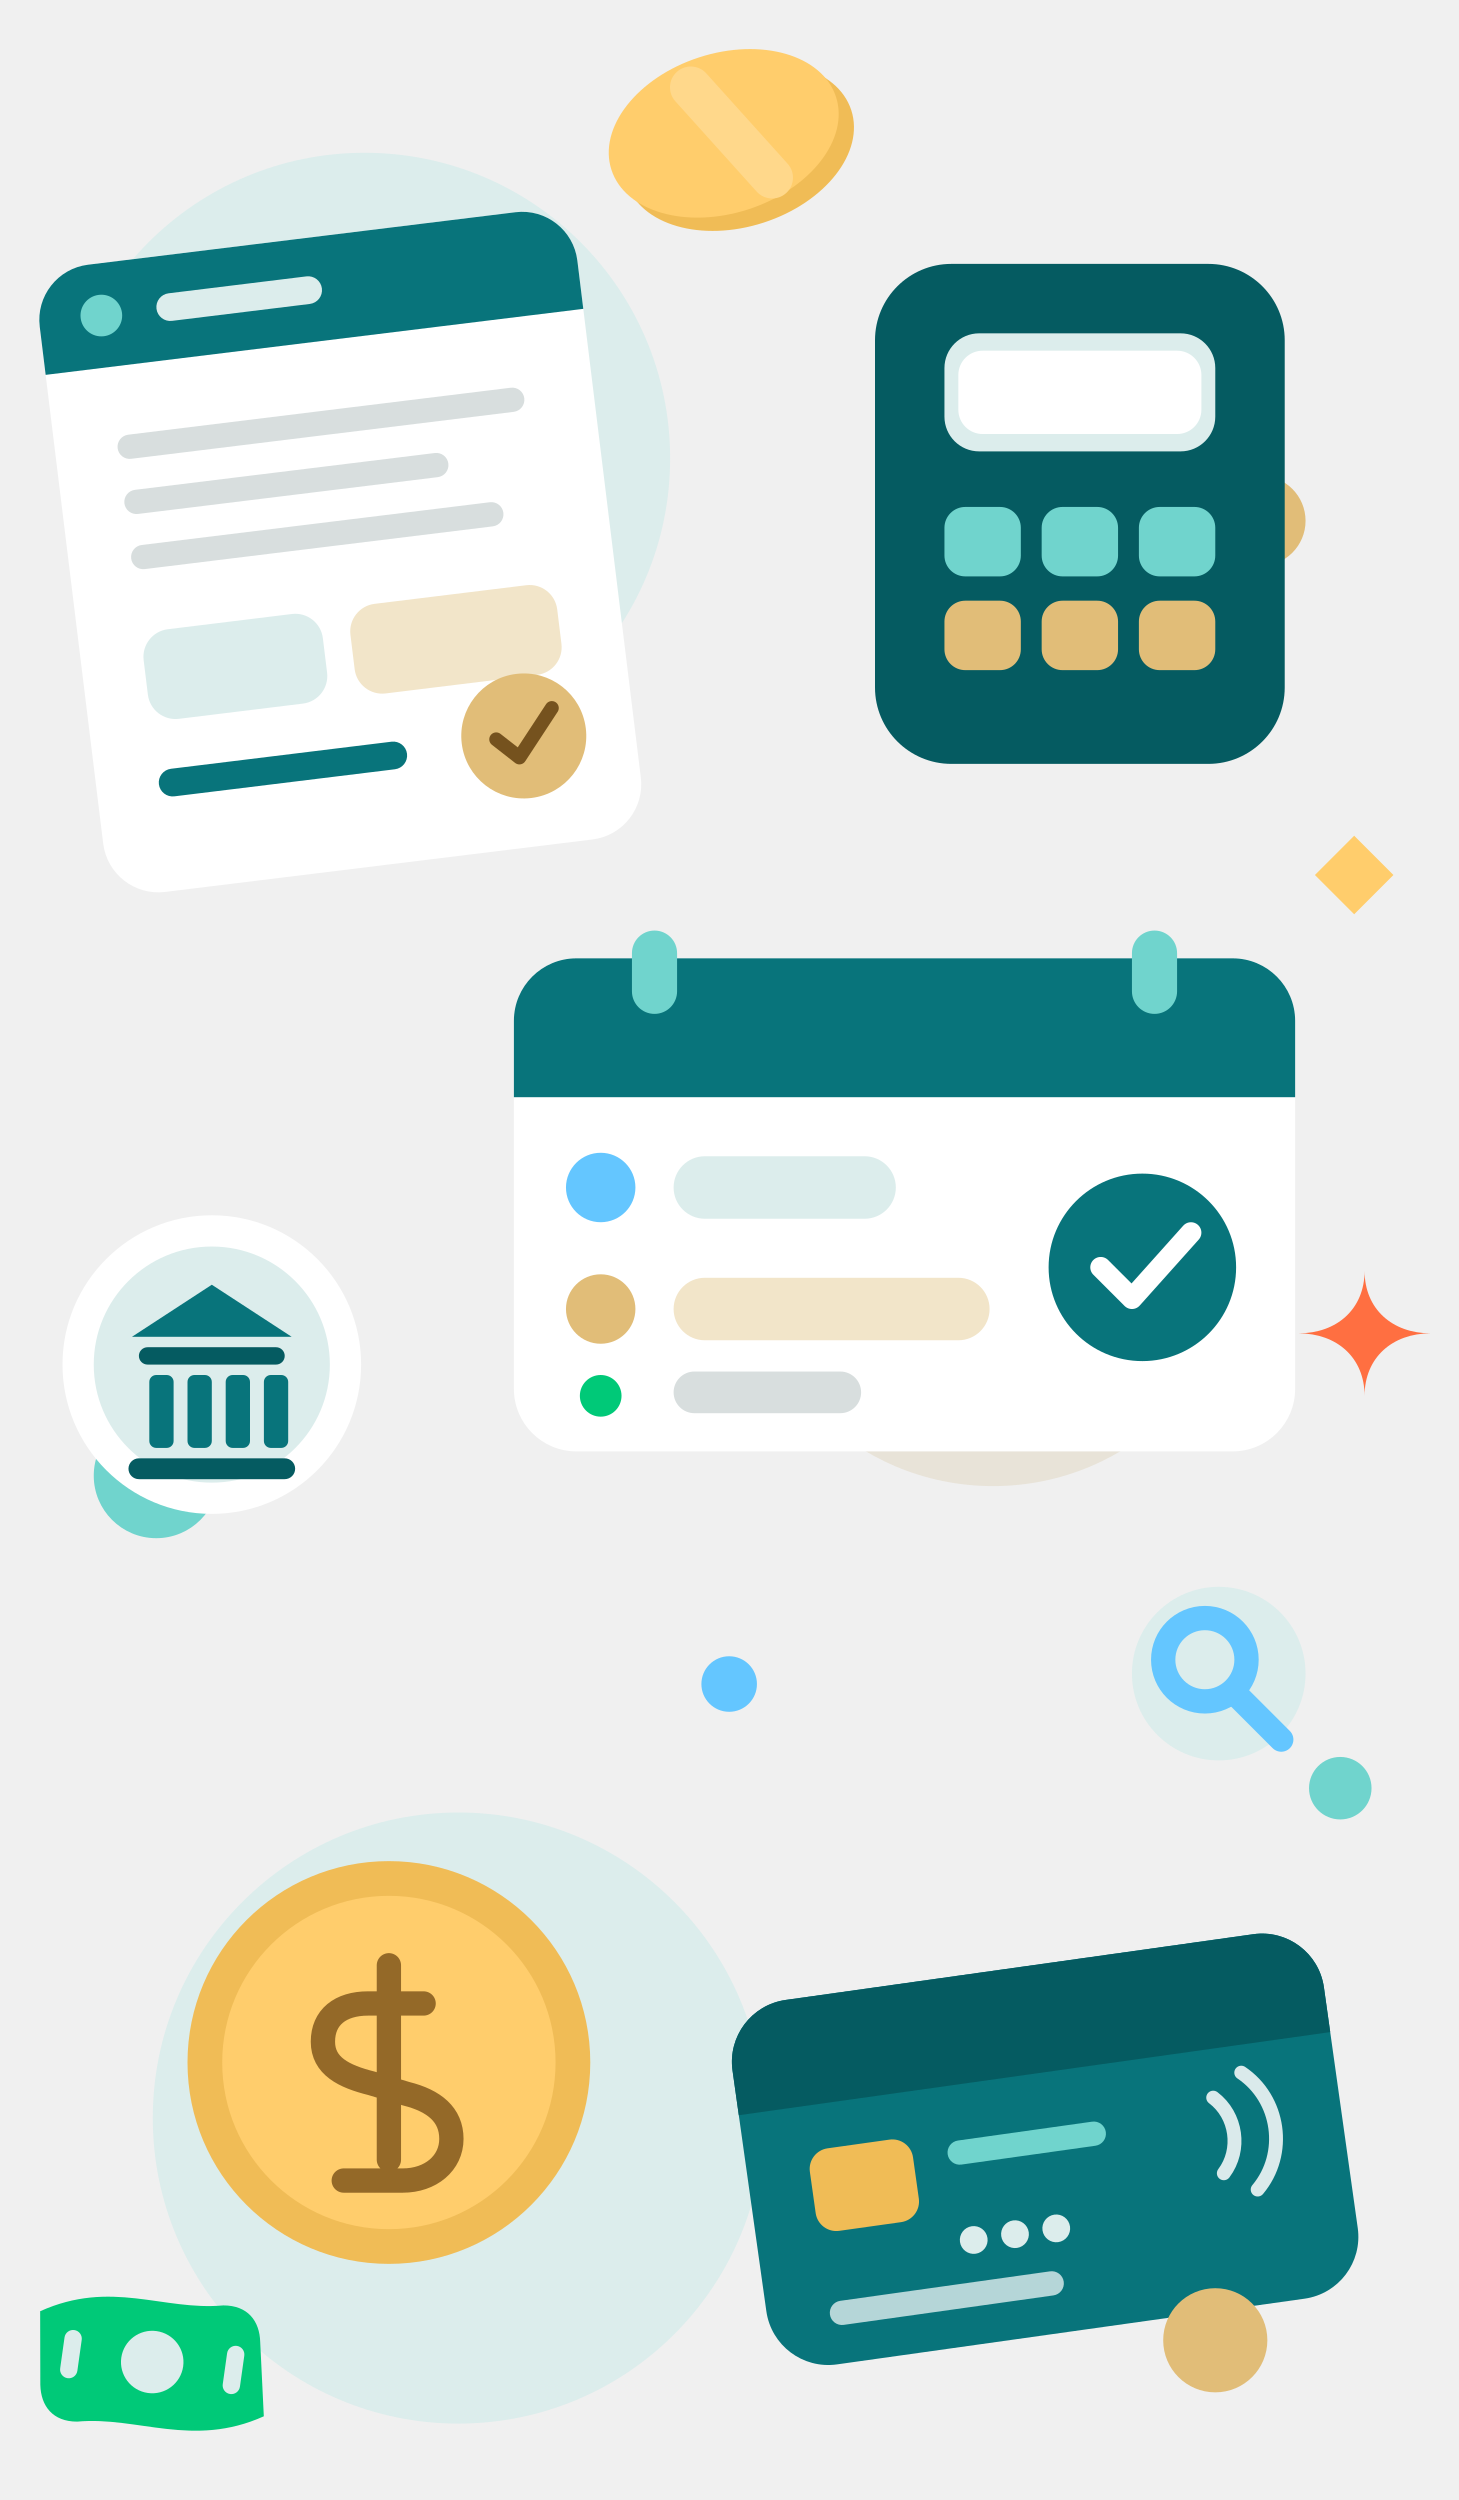
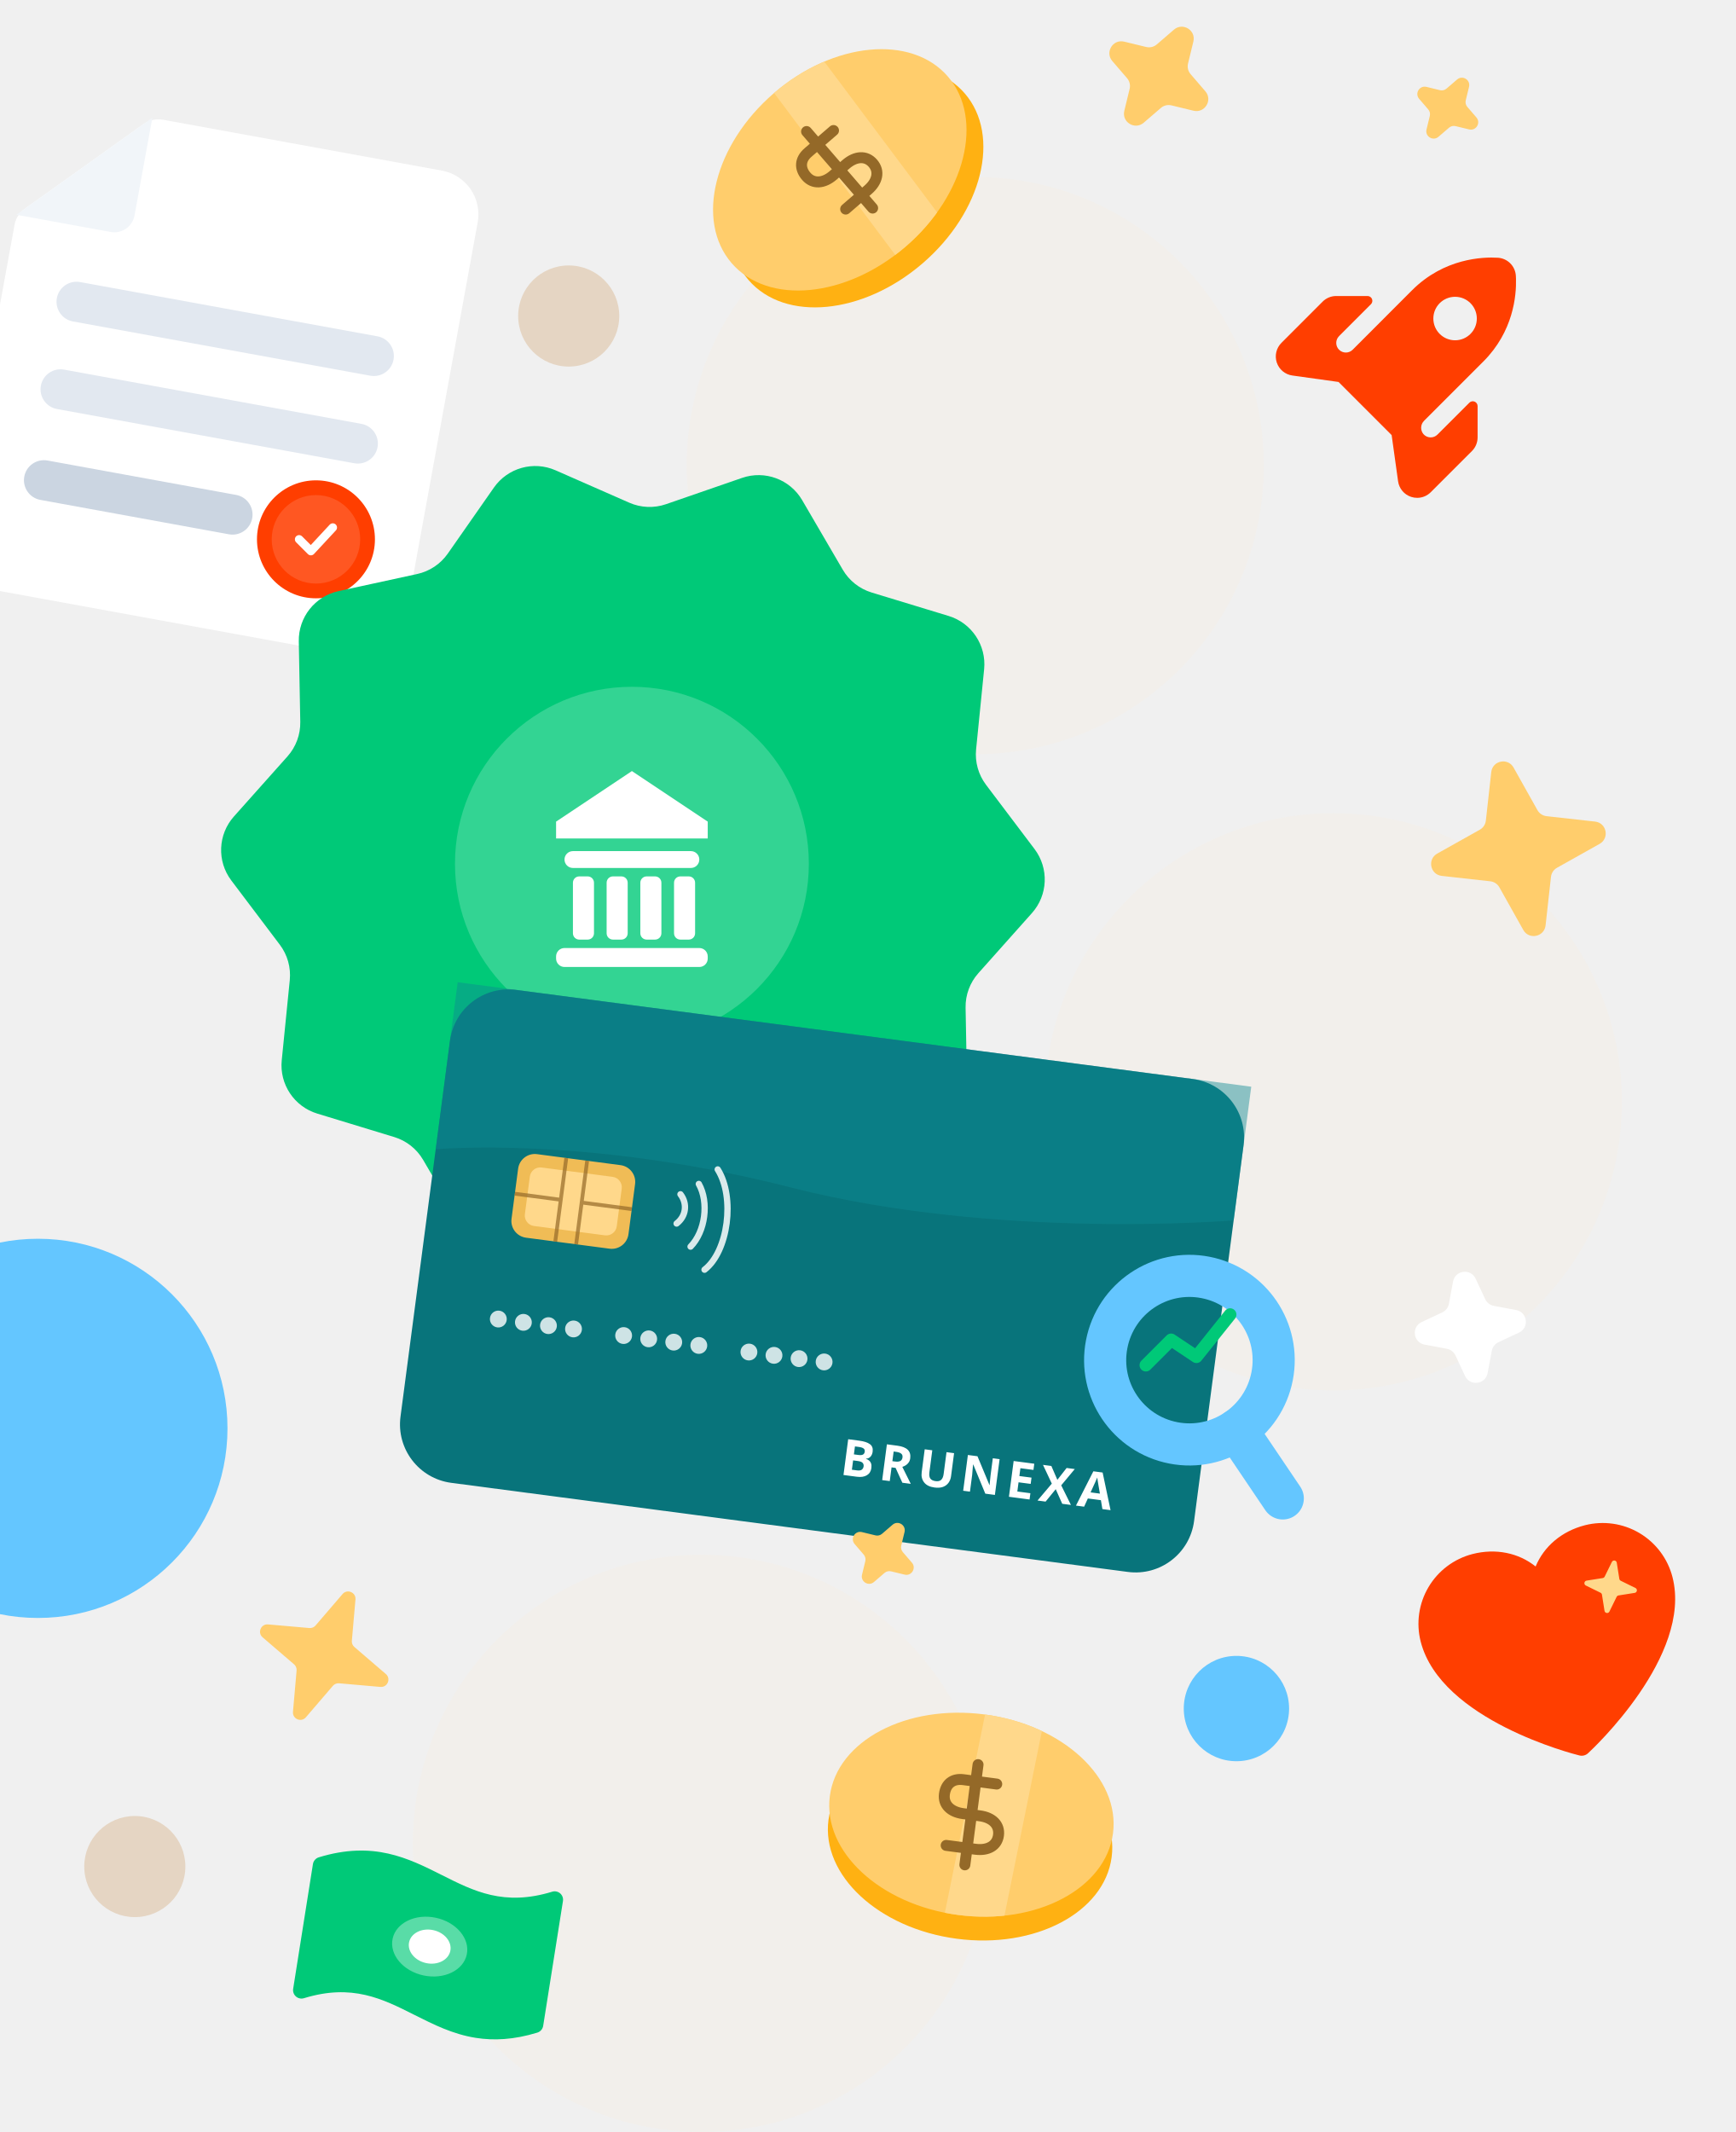
- <svg xmlns="http://www.w3.org/2000/svg" width="420" height="720" viewBox="0 0 420 720" fill="none">
-   <circle cx="105" cy="132" r="88" fill="#DCEDEC" />
-   <circle cx="286" cy="356" r="72" fill="#E8E3D8" />
-   <circle cx="132" cy="610" r="88" fill="#DCEDEC" />
-   <circle cx="45" cy="425" r="18" fill="#70D4CD" />
-   <circle cx="363" cy="150" r="13" fill="#E1BD78" />
-   <g transform="translate(20 68) rotate(-7 78 91)">
-     <rect width="156" height="182" rx="16" fill="#FFFFFF" />
-     <path d="M0 16C0 7.163 7.163 0 16 0H140C148.837 0 156 7.163 156 16V30H0V16Z" fill="#08747B" />
-     <circle cx="18" cy="15" r="6" fill="#70D4CD" />
-     <rect x="34" y="11" width="48" height="8" rx="4" fill="#DCEDEC" />
-     <rect x="18" y="50" width="118" height="7" rx="3.5" fill="#D8DEDE" />
-     <rect x="18" y="66" width="94" height="7" rx="3.5" fill="#D8DEDE" />
-     <rect x="18" y="82" width="108" height="7" rx="3.5" fill="#D8DEDE" />
-     <rect x="18" y="107" width="52" height="26" rx="8" fill="#DCEDEC" />
-     <rect x="78" y="107" width="60" height="26" rx="8" fill="#F2E5C9" />
-     <rect x="18" y="147" width="72" height="8" rx="4" fill="#08747B" />
-     <circle cx="124" cy="150" r="18" fill="#E1BD78" />
-     <path d="M116 150L122 156L133 143" fill="none" stroke="#75521E" stroke-width="4" stroke-linecap="round" stroke-linejoin="round" />
+ <svg xmlns="http://www.w3.org/2000/svg" width="412" height="506" viewBox="0 0 412 506" fill="none">
+   <circle cx="166.5" cy="437.5" r="68.5" fill="#F2EFEB" />
+   <circle cx="316.5" cy="261.5" r="68.5" fill="#F2EFEB" />
+   <circle cx="231.5" cy="110.5" r="68.5" fill="#F2EFEB" />
+   <circle cx="9" cy="339" r="45" fill="#64C6FF" />
+   <circle cx="293.5" cy="405.5" r="12.5" fill="#64C6FF" />
+   <circle cx="32" cy="443" r="12" fill="#E5D5C3" />
+   <circle cx="135" cy="75" r="12" fill="#E5D5C3" />
+   <path d="M96.189 147.087L113.392 52.779C114.439 47.041 110.636 41.541 104.898 40.494L68.533 33.861L38.762 28.43C37.102 28.127 35.389 28.509 34.015 29.489L5.873 49.557C4.6 50.464 3.731 51.832 3.451 53.37L-2.089 83.74L-10.108 127.697C-11.155 133.435 -7.351 138.936 -1.613 139.982L83.903 155.582C89.642 156.629 95.142 152.826 96.189 147.087Z" fill="#FFFFFF" />
+   <path d="M36.164 27.956L3.888 50.972L26.267 55.054C28.915 55.537 31.453 53.782 31.936 51.133L36.164 27.956Z" fill="#F1F5F9" />
+   <rect x="14.347" y="66.093" width="81.241" height="9.5" rx="4.75" transform="rotate(10.3381 14.3465 66.0929)" fill="#E2E8F0" />
+   <rect x="10.553" y="86.874" width="81.241" height="9.5" rx="4.75" transform="rotate(10.3381 10.5535 86.8741)" fill="#E2E8F0" />
+   <rect x="6.616" y="108.444" width="55" height="9.5" rx="4.75" transform="rotate(10.3381 6.616 108.444)" fill="#CBD5E1" />
+   <circle cx="75" cy="128" r="14" fill="#FF3E00" />
+   <circle cx="75" cy="128" r="10.5" fill="#FF5722" />
+   <path d="M71 128L73.8 130.8L79 125.2" stroke="#FFFFFF" stroke-width="2" stroke-linecap="round" stroke-linejoin="round" />
+   <ellipse cx="203.346" cy="44.313" rx="33.898" ry="24" transform="rotate(-40.7656 203.346 44.3128)" fill="#FFB112" />
+   <ellipse cx="199.346" cy="40.313" rx="33.898" ry="24" transform="rotate(-40.7656 199.346 40.3128)" fill="#FFCD6C" />
+   <mask id="coin_mask_top" style="mask-type:alpha" maskUnits="userSpaceOnUse" x="169" y="11" width="61" height="58">
+     <ellipse cx="199.346" cy="40.312" rx="33.898" ry="24" transform="rotate(-40.7656 199.346 40.3118)" fill="#FFCD6C" />
+   </mask>
+   <g mask="url(#coin_mask_top)">
+     <rect x="181.001" y="18.394" width="14" height="55" transform="rotate(-36.8114 181.001 18.3942)" fill="#FFD88B" />
  </g>
-   <g transform="translate(252 76)">
-     <rect width="118" height="144" rx="22" fill="#055B61" />
-     <rect x="20" y="20" width="78" height="34" rx="10" fill="#DCEDEC" />
-     <rect x="24" y="25" width="70" height="24" rx="7" fill="#FFFFFF" />
-     <g fill="#70D4CD">
-       <rect x="20" y="70" width="22" height="20" rx="6" />
-       <rect x="48" y="70" width="22" height="20" rx="6" />
-       <rect x="76" y="70" width="22" height="20" rx="6" />
+   <g transform="translate(199.3, 40.3) rotate(-40.8)">
+     <path d="M0 -12V12M5 -8H-3C-5.5 -8 -7 -6.5 -7 -4C-7 -1.5 -5 0 -2 0H2C5 0 7 1.5 7 4C7 6.5 5 8 2 8H-5" stroke="#946928" stroke-width="2.6" stroke-linecap="round" stroke-linejoin="round" fill="none" />
+   </g>
+   <path d="M176.16 113.42C181.563 111.554 187.531 113.765 190.413 118.701L200.048 135.205C201.569 137.809 204.016 139.744 206.901 140.623L225.182 146.19C230.65 147.855 234.179 153.152 233.609 158.84L231.703 177.855C231.402 180.855 232.245 183.859 234.063 186.266L245.58 201.515C249.025 206.077 248.766 212.436 244.962 216.702L232.244 230.966C230.236 233.217 229.152 236.142 229.208 239.157L229.563 258.264C229.669 263.979 225.721 268.972 220.136 270.187L201.463 274.251C198.516 274.892 195.92 276.622 194.192 279.094L183.248 294.76C179.975 299.446 173.847 301.165 168.614 298.865L151.118 291.177C148.357 289.964 145.24 289.837 142.39 290.822L124.327 297.063C118.925 298.93 112.957 296.719 110.075 291.782L100.44 275.279C98.919 272.674 96.472 270.74 93.587 269.861L75.306 264.294C69.838 262.628 66.309 257.331 66.879 251.644L68.785 232.629C69.085 229.628 68.243 226.624 66.425 224.218L54.908 208.968C51.463 204.407 51.722 198.047 55.526 193.781L68.244 179.518C70.251 177.267 71.335 174.342 71.279 171.326L70.925 152.219C70.819 146.505 74.767 141.512 80.352 140.296L99.025 136.233C101.972 135.591 104.568 133.862 106.295 131.389L117.24 115.723C120.513 111.038 126.641 109.319 131.874 111.618L149.369 119.306C152.13 120.52 155.248 120.647 158.098 119.662L176.16 113.42Z" fill="#00C978" />
+   <g transform="translate(150, 205)">
+     <circle cx="0" cy="0" r="42" fill="#FFFFFF" opacity="0.2" />
+     <path d="M-18 -10L0 -22L18 -10V-6H-18V-10Z" fill="#FFFFFF" />
+     <rect x="-16" y="-3" width="32" height="4" rx="2" fill="#FFFFFF" />
+     <rect x="-14" y="3" width="5" height="15" rx="1.5" fill="#FFFFFF" />
+     <rect x="-6" y="3" width="5" height="15" rx="1.5" fill="#FFFFFF" />
+     <rect x="2" y="3" width="5" height="15" rx="1.5" fill="#FFFFFF" />
+     <rect x="10" y="3" width="5" height="15" rx="1.5" fill="#FFFFFF" />
+     <rect x="-18" y="20" width="36" height="4.5" rx="2" fill="#FFFFFF" />
+   </g>
+   <g>
+     <path d="M335.191 68.889C342.797 61.284 351.965 60.956 355.552 61.169C356.664 61.237 357.713 61.71 358.501 62.498C359.289 63.285 359.761 64.335 359.829 65.447L359.861 66.178C359.974 70.171 359.239 78.675 352.105 85.807L338.055 99.857C337.634 100.267 337.382 100.82 337.351 101.406C337.319 101.992 337.51 102.569 337.884 103.022C338.089 103.259 338.34 103.452 338.623 103.587C338.906 103.723 339.214 103.798 339.527 103.809C339.841 103.82 340.153 103.768 340.444 103.653C340.736 103.538 341.001 103.364 341.223 103.142L348.799 95.568C348.958 95.408 349.162 95.3 349.383 95.255C349.604 95.211 349.834 95.234 350.042 95.32C350.25 95.406 350.428 95.553 350.554 95.74C350.679 95.927 350.747 96.147 350.747 96.373V103.803C350.749 104.404 350.631 105 350.402 105.555C350.173 106.111 349.837 106.616 349.412 107.041L339.626 116.821C339.204 117.245 338.701 117.581 338.148 117.81C337.595 118.039 337.002 118.157 336.403 118.156C335.909 118.156 335.418 118.075 334.949 117.919C334.144 117.652 333.43 117.166 332.887 116.515C332.344 115.864 331.993 115.075 331.875 114.235L330.344 103.259L317.737 90.652L306.768 89.121C305.928 89.002 305.138 88.652 304.486 88.109C303.835 87.566 303.347 86.853 303.078 86.048C302.81 85.244 302.771 84.38 302.966 83.555C303.161 82.73 303.581 81.976 304.181 81.377L313.962 71.589C314.386 71.164 314.891 70.826 315.446 70.597C316.002 70.368 316.597 70.252 317.198 70.255H324.63C324.855 70.257 325.074 70.323 325.261 70.449C325.447 70.574 325.593 70.752 325.679 70.96C325.765 71.167 325.787 71.396 325.743 71.617C325.7 71.837 325.592 72.04 325.434 72.2L317.859 79.776C317.432 80.204 317.192 80.786 317.192 81.391C317.193 81.996 317.434 82.577 317.862 83.004C318.291 83.432 318.872 83.672 319.478 83.671C319.777 83.671 320.074 83.612 320.351 83.497C320.627 83.382 320.879 83.214 321.091 83.002L335.191 68.889ZM345.403 70.44C342.553 70.44 340.242 72.751 340.242 75.602C340.242 78.453 342.553 80.763 345.403 80.763C348.254 80.763 350.565 78.453 350.565 75.602C350.565 72.751 348.254 70.44 345.403 70.44Z" fill="#FF3E00" />
+   </g>
+   <g transform="translate(195, 305) rotate(7.5)">
+     <rect x="-95" y="-60" width="190" height="118" rx="14" fill="#08747B" />
+     <path d="M-95 -60H95V-28C95 -28 40 -16 -10 -22C-60 -28 -95 -20 -95 -20V-60Z" fill="#0E8A92" opacity="0.45" />
+     <rect x="-75" y="-22" width="28" height="20" rx="4" fill="#F0BC56" />
+     <rect x="-72" y="-19" width="22" height="14" rx="2.5" fill="#FFD88B" />
+     <path d="M-75 -12H-64M-59 -12H-47M-64 -22V-2M-59 -22V-2" stroke="#946928" stroke-width="0.9" opacity="0.7" />
+     <path d="M-36 -17C-34 -15 -34 -12 -36 -10M-32 -20C-29 -16 -29 -9 -32 -5M-28 -24C-23 -18 -23 -5 -28 0" stroke="#FFFFFF" stroke-width="1.5" stroke-linecap="round" fill="none" opacity="0.85" />
+     <g fill="#FFFFFF" opacity="0.8">
+       <circle cx="-75" cy="18" r="2" />
+       <circle cx="-69" cy="18" r="2" />
+       <circle cx="-63" cy="18" r="2" />
+       <circle cx="-57" cy="18" r="2" />
+       <circle cx="-45" cy="18" r="2" />
+       <circle cx="-39" cy="18" r="2" />
+       <circle cx="-33" cy="18" r="2" />
+       <circle cx="-27" cy="18" r="2" />
+       <circle cx="-15" cy="18" r="2" />
+       <circle cx="-9" cy="18" r="2" />
+       <circle cx="-3" cy="18" r="2" />
+       <circle cx="3" cy="18" r="2" />
    </g>
-     <g fill="#E1BD78">
-       <rect x="20" y="97" width="22" height="20" rx="6" />
-       <rect x="48" y="97" width="22" height="20" rx="6" />
-       <rect x="76" y="97" width="22" height="20" rx="6" />
-     </g>
+     <text x="75" y="44" font-family="'Plus Jakarta Sans', system-ui, sans-serif" font-size="12" font-weight="900" fill="#FFFFFF" letter-spacing="1.2" text-anchor="end">BRUNEXA</text>
  </g>
-   <g transform="translate(148 276)">
-     <rect width="225" height="142" rx="18" fill="#FFFFFF" />
-     <path d="M0 18C0 8.059 8.059 0 18 0H207C216.941 0 225 8.059 225 18V40H0V18Z" fill="#08747B" />
-     <rect x="34" y="-8" width="13" height="24" rx="6.5" fill="#70D4CD" />
-     <rect x="178" y="-8" width="13" height="24" rx="6.5" fill="#70D4CD" />
-     <circle cx="25" cy="66" r="10" fill="#64C6FF" />
-     <circle cx="25" cy="101" r="10" fill="#E1BD78" />
-     <circle cx="25" cy="126" r="6" fill="#00C978" />
-     <rect x="46" y="57" width="64" height="18" rx="9" fill="#DCEDEC" />
-     <rect x="46" y="92" width="91" height="18" rx="9" fill="#F2E5C9" />
-     <rect x="46" y="119" width="54" height="12" rx="6" fill="#D8DEDE" />
-     <circle cx="181" cy="89" r="27" fill="#08747B" />
-     <path d="M169 89L178 98L195 79" fill="none" stroke="#FFFFFF" stroke-width="6" stroke-linecap="round" stroke-linejoin="round" />
+   <g>
+     <path d="M278.532 342.448C289.376 344.551 299.871 337.465 301.974 326.621C304.077 315.777 296.991 305.282 286.147 303.179C275.303 301.077 264.808 308.163 262.705 319.006C260.603 329.85 267.688 340.345 278.532 342.448Z" stroke="#64C6FF" stroke-width="10" stroke-linecap="round" stroke-linejoin="round" />
+     <path d="M293.536 339.388L304.502 355.63" stroke="#64C6FF" stroke-width="10" stroke-linecap="round" stroke-linejoin="round" />
+     <path d="M272 324L278 318L284 322L292 312" stroke="#00C978" stroke-width="3" stroke-linecap="round" stroke-linejoin="round" />
  </g>
-   <g transform="translate(18 350)">
-     <circle cx="43" cy="43" r="43" fill="#FFFFFF" />
-     <circle cx="43" cy="43" r="34" fill="#DCEDEC" />
-     <path d="M20 35L43 20L66 35H20Z" fill="#08747B" />
-     <rect x="22" y="38" width="42" height="5" rx="2.5" fill="#055B61" />
-     <rect x="25" y="46" width="7" height="21" rx="2" fill="#08747B" />
-     <rect x="36" y="46" width="7" height="21" rx="2" fill="#08747B" />
-     <rect x="47" y="46" width="7" height="21" rx="2" fill="#08747B" />
-     <rect x="58" y="46" width="7" height="21" rx="2" fill="#08747B" />
-     <rect x="19" y="70" width="48" height="6" rx="3" fill="#055B61" />
+   <g>
+     <path d="M397.008 374.299C401.793 392.977 377.971 415.189 376.951 416.116C376.683 416.362 376.358 416.539 376.005 416.629C375.652 416.72 375.283 416.721 374.929 416.634C373.59 416.311 342.023 408.286 337.239 389.608C336.12 385.221 336.788 380.569 339.095 376.673C341.402 372.778 345.16 369.956 349.545 368.828C355.055 367.416 360.486 368.55 364.519 371.785C366.5 367.01 370.718 363.404 376.228 361.993C380.615 360.875 385.267 361.542 389.163 363.849C393.058 366.156 395.88 369.914 397.008 374.299Z" fill="#FF3E00" />
+     <path d="M376.445 376.303C375.903 376.037 376.024 375.231 376.621 375.136L380.452 374.529C380.651 374.498 380.822 374.372 380.911 374.191L382.619 370.708C382.885 370.166 383.691 370.287 383.785 370.884L384.392 374.715C384.424 374.914 384.55 375.085 384.731 375.174L388.214 376.882C388.756 377.148 388.635 377.954 388.038 378.048L384.207 378.655C384.008 378.686 383.837 378.813 383.748 378.994L382.04 382.476C381.774 383.019 380.968 382.897 380.874 382.301L380.267 378.469C380.235 378.271 380.109 378.099 379.928 378.011L376.445 376.303Z" fill="#FFD88B" />
  </g>
-   <g transform="translate(54 536)">
-     <circle cx="58" cy="58" r="58" fill="#F0BC56" />
-     <circle cx="58" cy="58" r="48" fill="#FFCD6C" />
-     <path d="M58 30V86M68 41H52C44 41 39 45 39 52C39 59 45 62 53 64L63 67C71 69 76 73 76 80C76 87 70 92 62 92H45" fill="none" stroke="#946928" stroke-width="7" stroke-linecap="round" />
+   <ellipse cx="230.272" cy="436.342" rx="33.898" ry="24" transform="rotate(7.51167 230.272 436.342)" fill="#FFB112" />
+   <ellipse cx="230.592" cy="430.694" rx="33.898" ry="24" transform="rotate(7.51167 230.592 430.694)" fill="#FFCD6C" />
+   <mask id="coin_mask_bot" style="mask-type:alpha" maskUnits="userSpaceOnUse" x="196" y="406" width="69" height="49">
+     <ellipse cx="230.598" cy="430.696" rx="33.898" ry="24" transform="rotate(7.51167 230.598 430.696)" fill="#FFCD6C" />
+   </mask>
+   <g mask="url(#coin_mask_bot)">
+     <rect x="234.745" y="402.416" width="14" height="55" transform="rotate(11.4659 234.745 402.416)" fill="#FFD88B" />
  </g>
-   <g transform="translate(215 566) rotate(-8 86 53)">
-     <rect width="172" height="106" rx="18" fill="#08747B" />
-     <path d="M0 18C0 8.059 8.059 0 18 0H154C163.941 0 172 8.059 172 18V31H0V18Z" fill="#055B61" />
-     <rect x="18" y="44" width="30" height="24" rx="6" fill="#F0BC56" />
-     <rect x="58" y="47" width="46" height="7" rx="3.5" fill="#70D4CD" />
-     <circle cx="62" cy="76" r="4" fill="#DCEDEC" />
-     <circle cx="74" cy="76" r="4" fill="#DCEDEC" />
-     <circle cx="86" cy="76" r="4" fill="#DCEDEC" />
-     <rect x="18" y="88" width="68" height="7" rx="3.5" fill="#FFFFFF" opacity="0.7" />
-     <path d="M136 45C142 51 142 61 136 67M145 39C155 48 155 64 145 73" fill="none" stroke="#FFFFFF" stroke-width="4" stroke-linecap="round" opacity="0.85" />
+   <g transform="translate(230.6, 430.7) rotate(7.5)">
+     <path d="M0 -12V12M5 -8H-3C-5.5 -8 -7 -6.5 -7 -4C-7 -1.5 -5 0 -2 0H2C5 0 7 1.5 7 4C7 6.5 5 8 2 8H-5" stroke="#946928" stroke-width="2.6" stroke-linecap="round" stroke-linejoin="round" fill="none" />
  </g>
-   <g transform="translate(178 18) rotate(-18 32 22)">
-     <ellipse cx="34" cy="25" rx="34" ry="23" fill="#F0BC56" />
-     <ellipse cx="31" cy="20" rx="34" ry="23" fill="#FFCD6C" />
-     <rect x="27" y="-3" width="12" height="47" rx="6" fill="#FFD88B" transform="rotate(-24 33 20)" />
+   <g>
+     <path d="M132.978 449.371C132.721 449.149 132.413 448.995 132.081 448.925C131.749 448.854 131.404 448.87 131.08 448.969C119.658 452.474 112.472 448.844 104.876 445.013C96.883 441 88.632 436.844 75.674 440.809C75.316 440.919 74.996 441.127 74.751 441.409C74.505 441.691 74.343 442.037 74.284 442.406L69.59 472.019C69.537 472.354 69.57 472.698 69.686 473.016C69.802 473.335 69.997 473.619 70.254 473.842C70.51 474.065 70.818 474.219 71.15 474.289C71.482 474.36 71.826 474.344 72.151 474.245C83.573 470.74 90.758 474.37 98.367 478.203C102.877 480.475 107.471 482.79 112.943 483.657C117.163 484.326 121.911 484.137 127.545 482.413C127.903 482.304 128.223 482.096 128.469 481.814C128.714 481.531 128.876 481.186 128.935 480.816L133.629 451.203C133.685 450.868 133.655 450.523 133.541 450.203C133.427 449.882 133.233 449.596 132.978 449.371Z" fill="#00C978" />
+     <ellipse cx="102" cy="462" rx="9" ry="7" transform="rotate(12 102 462)" fill="#FFFFFF" opacity="0.35" />
+     <ellipse cx="102" cy="462" rx="5" ry="4" transform="rotate(12 102 462)" fill="#FFFFFF" />
  </g>
-   <g transform="translate(326 457)">
-     <circle cx="25" cy="25" r="25" fill="#DCEDEC" />
-     <circle cx="21" cy="21" r="12" fill="none" stroke="#64C6FF" stroke-width="7" />
-     <path d="M30 31L43 44" fill="none" stroke="#64C6FF" stroke-width="7" stroke-linecap="round" />
-   </g>
-   <g transform="translate(8 660) rotate(8 34 19)">
-     <path d="M2 10C21 -2 37 5 54 1C61 0 65 4 66 10L70 31C51 43 34 36 17 40C10 41 6 37 5 31L2 10Z" fill="#00C978" />
-     <circle cx="36" cy="20" r="9" fill="#DCEDEC" />
-     <rect x="10" y="14" width="5" height="14" rx="2.5" fill="#DCEDEC" />
-     <rect x="57" y="12" width="5" height="14" rx="2.5" fill="#DCEDEC" />
-   </g>
-   <circle cx="386" cy="515" r="9" fill="#70D4CD" />
-   <circle cx="350" cy="674" r="15" fill="#E1BD78" />
-   <path d="M382 244H398V260H382V244Z" fill="#FFCD6C" transform="rotate(45 390 252)" />
-   <path d="M393 366C393 377 401 384 412 384C401 384 393 391 393 402C393 391 385 384 374 384C385 384 393 377 393 366Z" fill="#FF6F41" />
-   <circle cx="210" cy="485" r="8" fill="#64C6FF" />
+   <path d="M336.871 23.458C335.763 22.172 336.956 20.223 338.605 20.622L341.821 21.403C342.368 21.535 342.946 21.396 343.372 21.029L345.88 18.87C347.166 17.762 349.116 18.955 348.716 20.604L347.936 23.82C347.803 24.367 347.942 24.945 348.309 25.371L350.469 27.879C351.576 29.165 350.383 31.115 348.734 30.715L345.518 29.935C344.971 29.802 344.394 29.941 343.967 30.308L341.459 32.468C340.173 33.575 338.223 32.382 338.623 30.733L339.403 27.517C339.536 26.97 339.397 26.393 339.03 25.966L336.871 23.458Z" fill="#FFCD6C" />
+   <path d="M202.871 366.458C201.763 365.172 202.956 363.222 204.605 363.622L207.821 364.402C208.368 364.535 208.946 364.396 209.372 364.029L211.88 361.87C213.166 360.762 215.116 361.955 214.716 363.604L213.936 366.82C213.803 367.367 213.942 367.945 214.309 368.371L216.469 370.879C217.576 372.165 216.383 374.115 214.734 373.715L211.518 372.935C210.971 372.802 210.394 372.941 209.967 373.308L207.459 375.468C206.173 376.575 204.223 375.382 204.623 373.733L205.404 370.517C205.536 369.97 205.397 369.393 205.03 368.966L202.871 366.458Z" fill="#FFCD6C" />
+   <path d="M62.337 388.595C61.05 387.489 61.937 385.382 63.627 385.531L73.429 386.39C73.99 386.44 74.54 386.215 74.906 385.788L81.316 378.323C82.422 377.036 84.528 377.923 84.38 379.613L83.521 389.415C83.472 389.976 83.695 390.526 84.123 390.892L91.588 397.302C92.875 398.408 91.988 400.514 90.298 400.366L80.496 399.506C79.935 399.457 79.385 399.681 79.019 400.108L72.609 407.574C71.504 408.861 69.397 407.974 69.545 406.284L70.405 396.482C70.454 395.921 70.23 395.371 69.803 395.004L62.337 388.595Z" fill="#FFCD6C" />
+   <path d="M264.036 14.49C262.237 12.401 264.174 9.233 266.854 9.883L272.079 11.15C272.967 11.365 273.905 11.139 274.598 10.543L278.672 7.034C280.761 5.235 283.929 7.173 283.28 9.852L282.012 15.077C281.797 15.966 282.023 16.904 282.62 17.597L286.128 21.671C287.927 23.76 285.989 26.928 283.31 26.278L278.085 25.011C277.196 24.796 276.258 25.022 275.566 25.618L271.491 29.127C269.402 30.925 266.234 28.988 266.884 26.309L268.151 21.084C268.366 20.195 268.14 19.257 267.544 18.564L264.036 14.49Z" fill="#FFCD6C" />
+   <path d="M342.239 207.881C339.499 207.576 338.761 203.937 341.166 202.588L351.276 196.918C352.074 196.471 352.607 195.667 352.708 194.758L353.991 183.238C354.296 180.498 357.936 179.76 359.284 182.164L364.954 192.275C365.401 193.072 366.205 193.605 367.114 193.707L378.635 194.99C381.375 195.295 382.113 198.934 379.708 200.283L369.597 205.953C368.8 206.4 368.267 207.204 368.166 208.113L366.883 219.633C366.577 222.373 362.938 223.111 361.589 220.707L355.92 210.596C355.472 209.799 354.668 209.266 353.76 209.164L342.239 207.881Z" fill="#FFCD6C" />
+   <path d="M338.159 319.123C335.449 318.617 334.981 314.933 337.478 313.766L342.349 311.488C343.177 311.101 343.767 310.338 343.935 309.439L344.922 304.154C345.428 301.444 349.112 300.976 350.28 303.473L352.557 308.343C352.945 309.171 353.707 309.762 354.606 309.93L359.891 310.916C362.601 311.422 363.07 315.106 360.572 316.274L355.702 318.552C354.874 318.939 354.283 319.702 354.115 320.601L353.129 325.886C352.623 328.596 348.939 329.064 347.771 326.567L345.493 321.697C345.106 320.868 344.343 320.278 343.445 320.11L338.159 319.123Z" fill="#FFFFFF" />
</svg>
